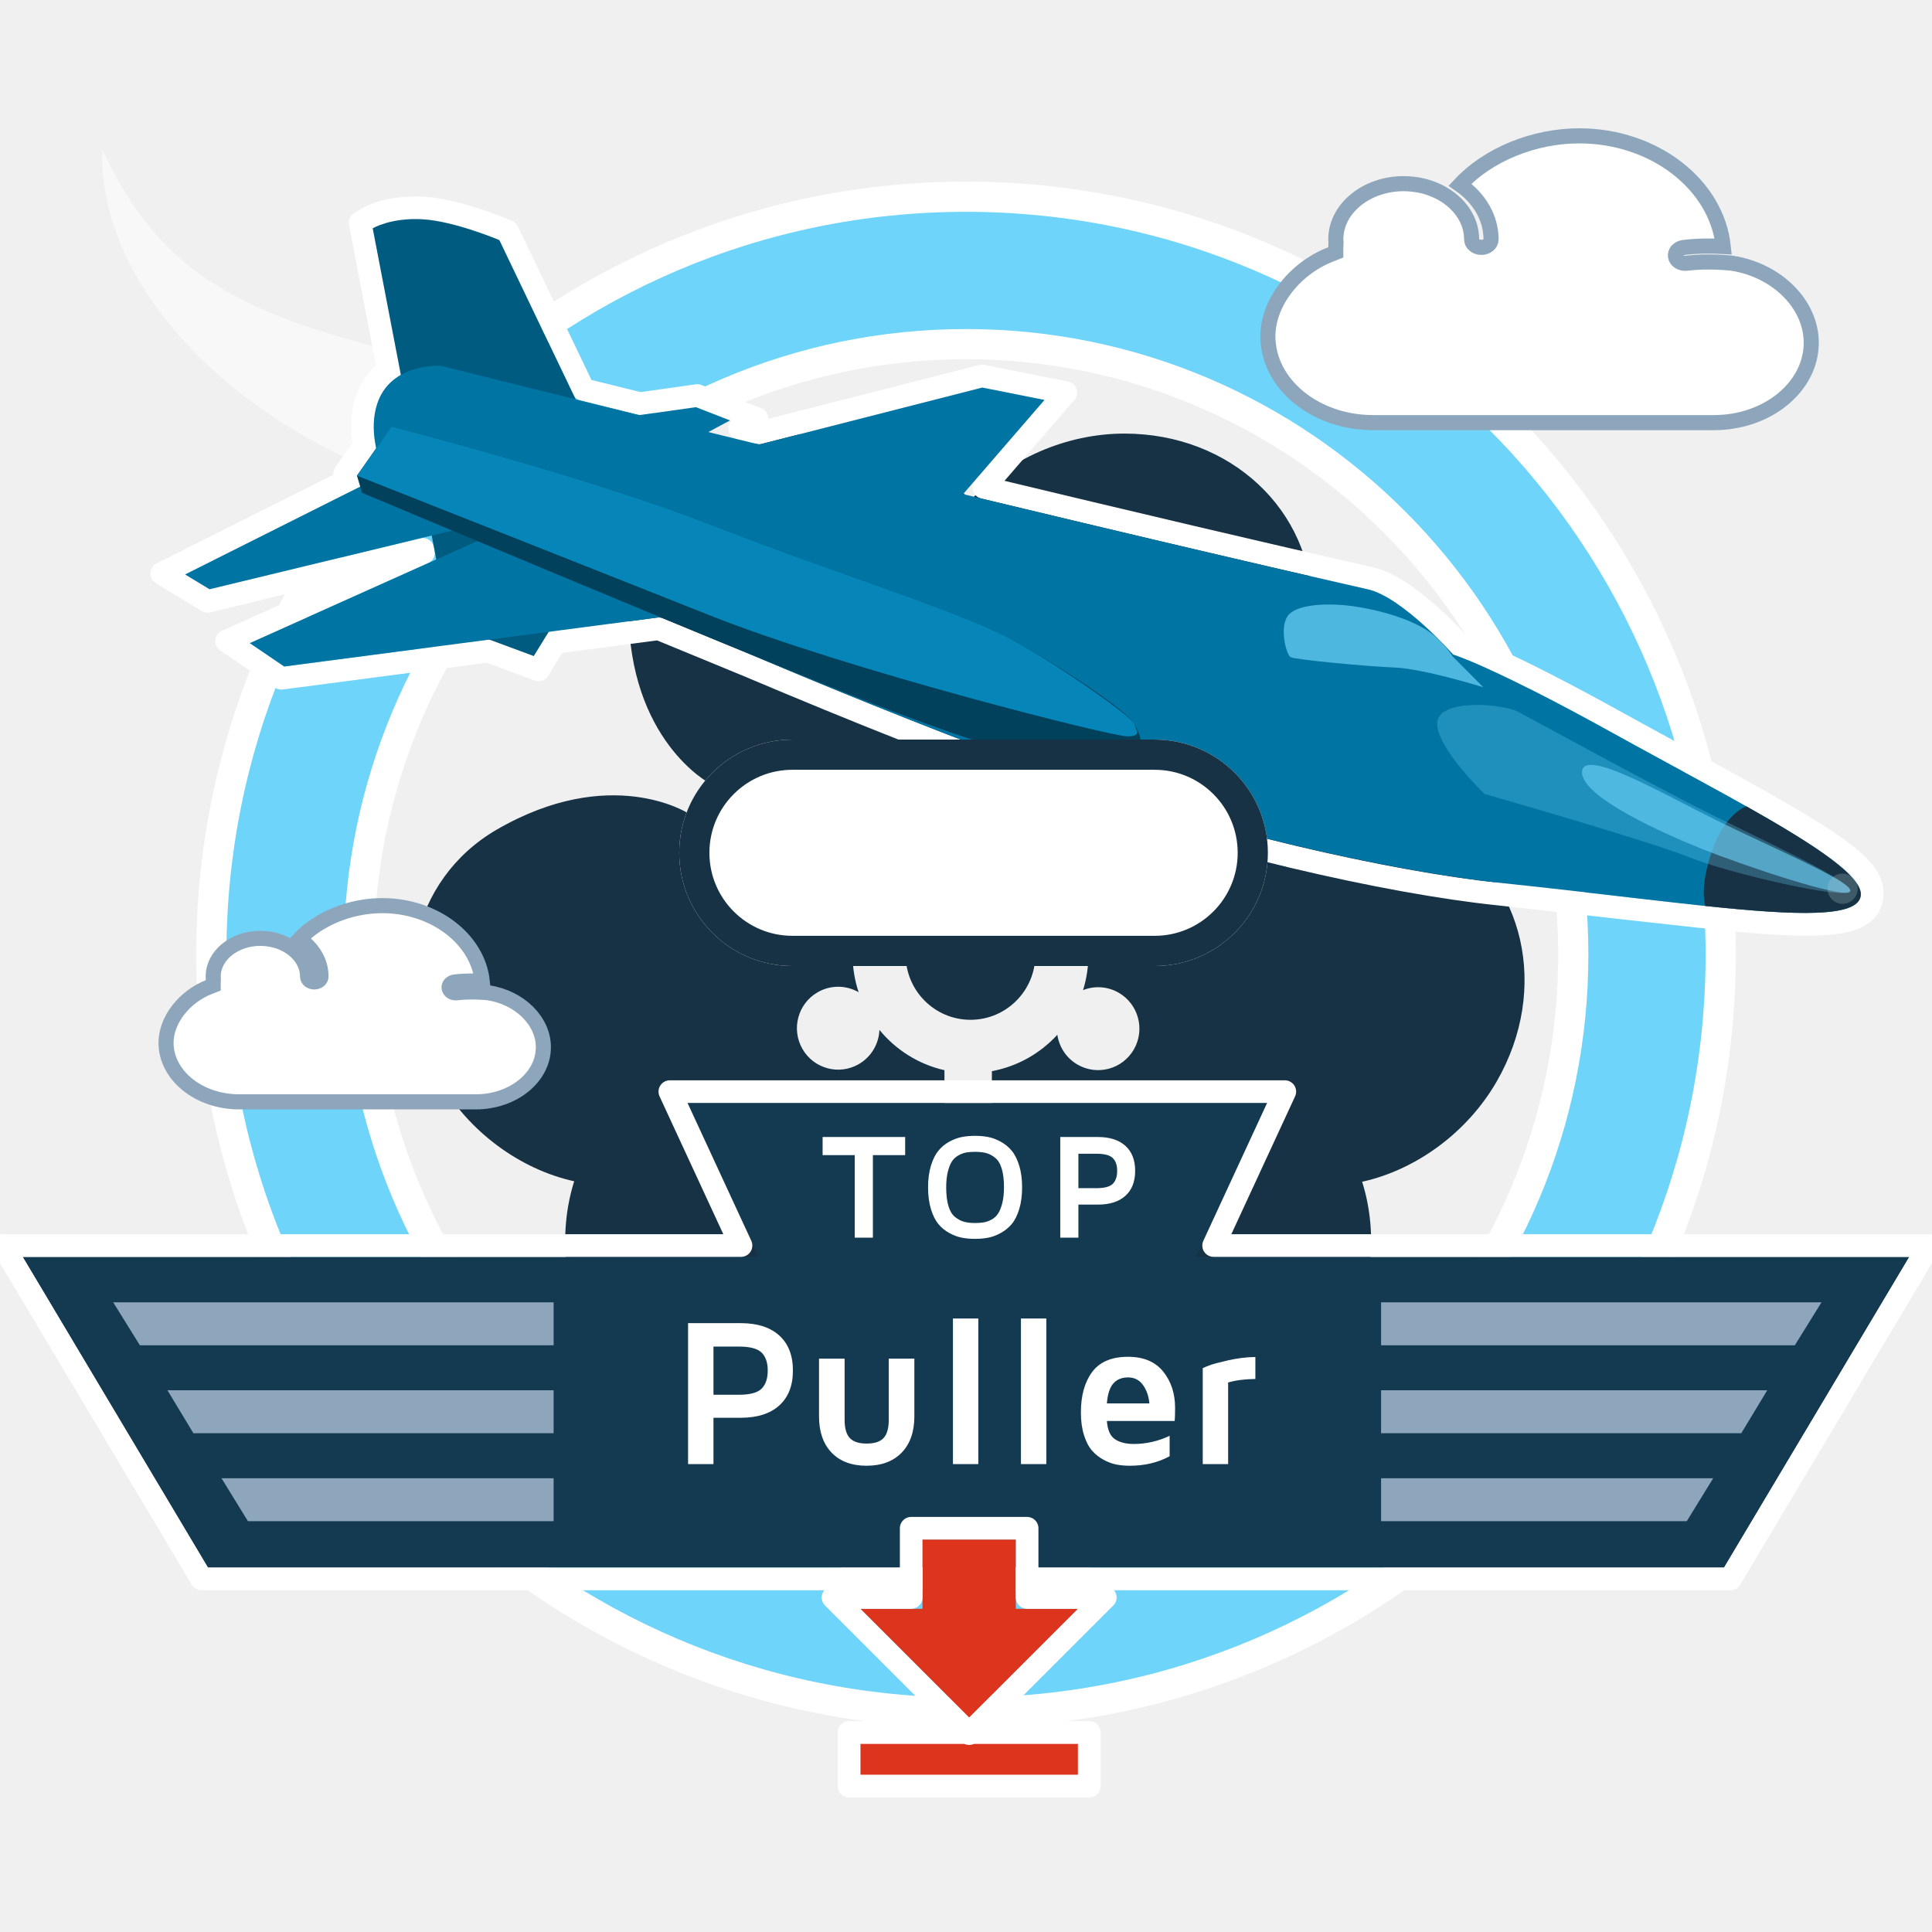
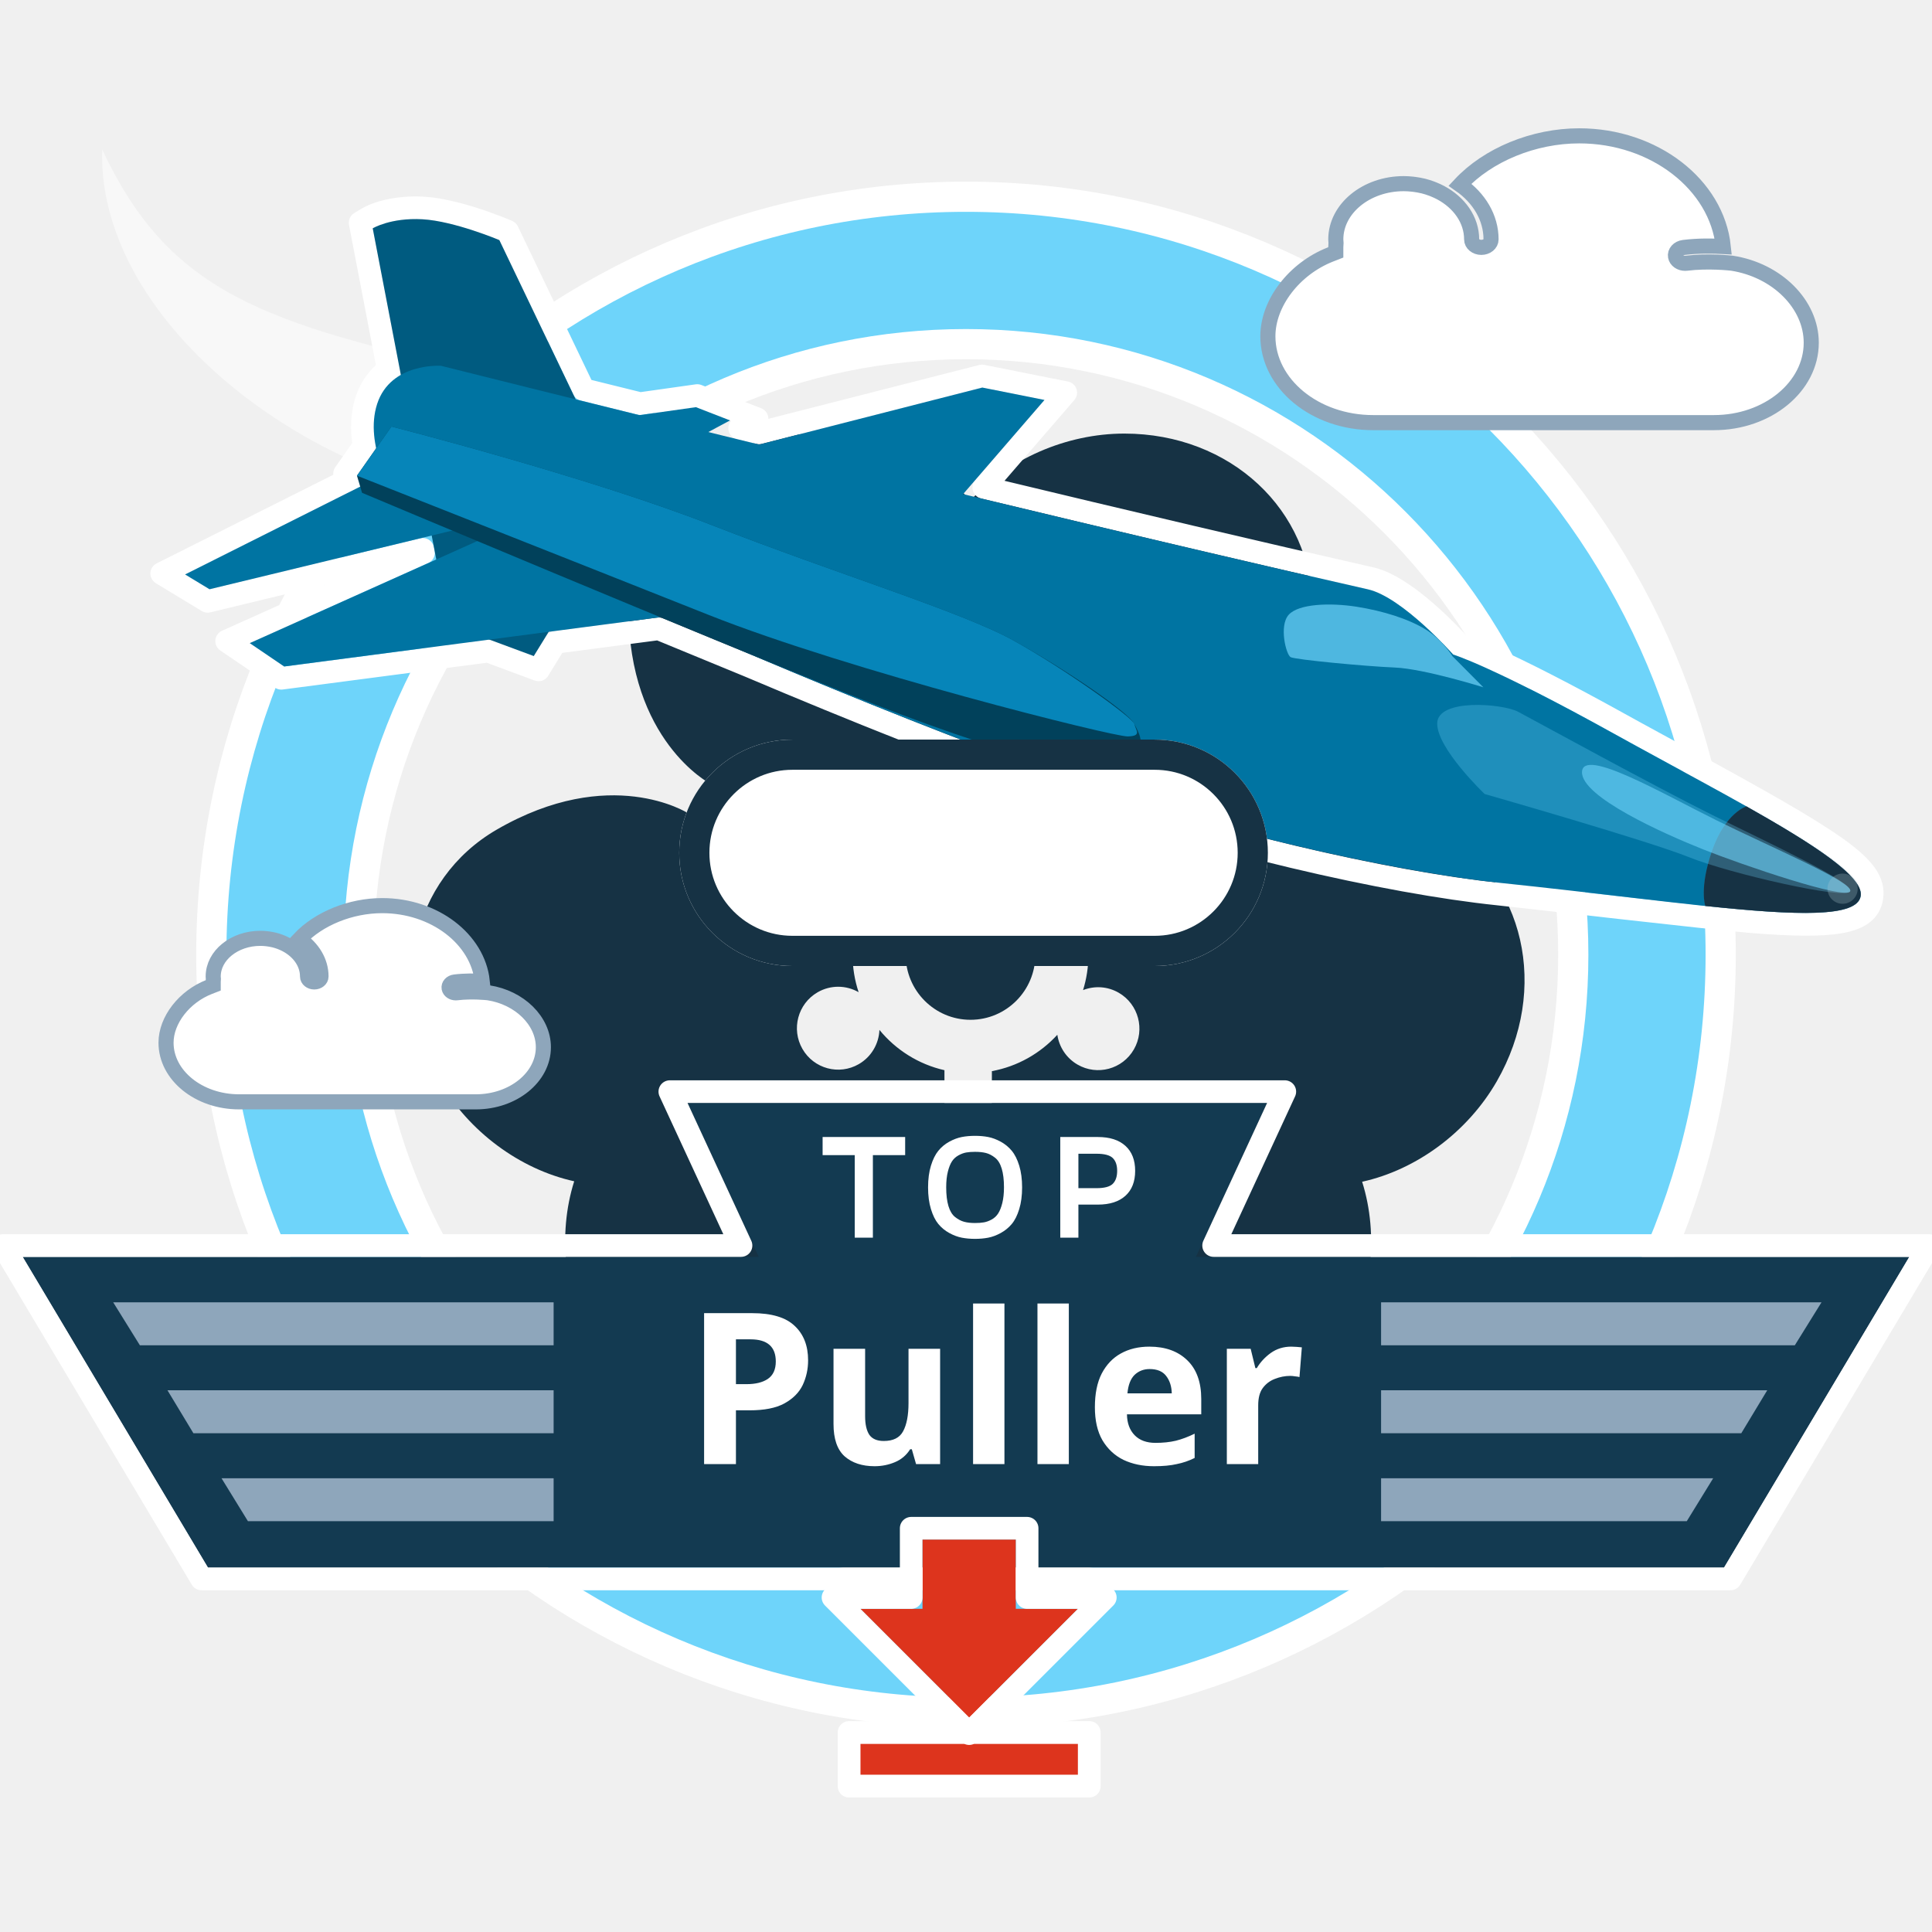
<svg xmlns="http://www.w3.org/2000/svg" xmlns:xlink="http://www.w3.org/1999/xlink" width="128" height="128" viewBox="0 0 128 128">
  <defs>
    <path id="a" d="M49.268,10.27 L0.5,10.27 L12.777,30.858 L113.223,30.858 L125.5,10.27 L78.232,10.27 L82.948,0.073 L44.552,0.073 L49.268,10.27 Z" />
    <path id="c" d="M0.056,2.621 C0.515,1.417 4.434,1.144 9.552,1.108 C9.552,1.108 10.567,2.14 10.121,4.754 C9.676,7.368 8.735,8.2 8.735,8.2 C3.096,5.805 -0.465,3.989 0.056,2.621 Z" />
    <filter id="b" width="100%" height="100%" x="0%" y="0%" filterUnits="objectBoundingBox">
      <feOffset in="SourceAlpha" result="shadowOffsetOuter1" />
      <feColorMatrix values="0 0 0 0 0.482 0 0 0 0 0.498 0 0 0 0 0.569 0 0 0 0.348 0" in="shadowOffsetOuter1" />
    </filter>
    <filter id="d" width="100%" height="100%" x="0%" y="0%" filterUnits="objectBoundingBox">
      <feGaussianBlur in="SourceGraphic" />
    </filter>
    <filter id="e" width="100%" height="100%" x="0%" y="0%" filterUnits="objectBoundingBox">
      <feGaussianBlur in="SourceGraphic" />
    </filter>
    <filter id="f" width="100%" height="100%" x="0%" y="0%" filterUnits="objectBoundingBox">
      <feGaussianBlur in="SourceGraphic" />
    </filter>
    <rect id="g" width="39" height="15" x="45" y="49" rx="7.5" />
    <path id="h" d="M71.418,106.588 L67.299,106.588 L67.299,102 L61.119,102 L61.119,106.588 L57,106.588 L64.209,113.797 L71.418,106.588 Z M57,115.529 L57,117.588 L71.418,117.588 L71.418,115.529 L57,115.529 Z" />
  </defs>
  <g fill="none" fill-rule="evenodd">
    <rect width="128" height="128" />
    <g fill-rule="nonzero" transform="translate(14 13)">
      <path fill="#163244" d="M35.572,42.869 L35.588,56.63 C35.588,56.63 35.9,62.089 28.559,66.346 C22.916,69.617 15.829,67.421 12.317,61.312 C10.392,57.962 9.922,53.768 11.042,50.229 C7.43,49.433 4.048,46.928 2.122,43.578 C-1.39,37.469 0.26,30.207 5.903,26.935 C13.439,22.566 18.559,25.83 18.559,25.83 L29.9,32.686 C29.631,33.48 29.485,34.33 29.485,35.215 C29.485,36.084 29.626,36.92 29.886,37.701 C29.07,37.235 28.037,37.204 27.165,37.709 C25.857,38.468 25.409,40.147 26.164,41.461 C26.919,42.774 28.591,43.224 29.899,42.466 C30.741,41.978 31.227,41.108 31.265,40.2 C32.348,41.52 33.853,42.479 35.572,42.869 Z M44.651,32.558 L55.728,25.86 C55.728,25.86 60.849,22.597 68.385,26.966 C74.027,30.238 75.677,37.5 72.165,43.609 C70.239,46.958 66.858,49.464 63.245,50.26 C64.365,53.799 63.896,57.993 61.97,61.343 C58.458,67.452 51.371,69.648 45.729,66.376 C38.387,62.12 38.699,56.661 38.699,56.661 L38.715,42.932 C40.417,42.619 41.926,41.751 43.051,40.523 C43.17,41.322 43.637,42.061 44.388,42.497 C45.696,43.255 47.368,42.805 48.123,41.491 C48.878,40.178 48.43,38.498 47.122,37.74 C46.372,37.305 45.503,37.268 44.755,37.563 C44.986,36.821 45.11,36.033 45.11,35.215 C45.11,34.282 44.948,33.387 44.651,32.558 Z M31.332,30.149 L20.016,23.862 C20.016,23.862 14.642,21.04 14.642,12.301 C14.642,5.758 20.079,0.692 27.103,0.692 C30.954,0.692 34.806,2.381 37.298,5.125 C39.79,2.381 43.642,0.692 47.493,0.692 C54.517,0.692 59.954,5.758 59.954,12.301 C59.954,20.814 55.091,23.273 55.091,23.273 L43.243,30.124 C42.162,28.852 40.684,27.931 39.001,27.556 C39.63,27.052 40.032,26.277 40.032,25.407 C40.032,23.89 38.808,22.661 37.298,22.661 C35.788,22.661 34.564,23.89 34.564,25.407 C34.564,26.277 34.966,27.052 35.595,27.556 C33.901,27.934 32.415,28.864 31.332,30.149 Z M37.298,39.53 C34.925,39.53 33.001,37.598 33.001,35.215 C33.001,32.831 34.925,30.899 37.298,30.899 C39.671,30.899 41.595,32.831 41.595,35.215 C41.595,37.598 39.671,39.53 37.298,39.53 Z" transform="translate(13 15.034)" />
      <path fill="#6ED4FA" stroke="#FFFFFF" stroke-width="2" d="M50,90.698 C72.211,90.698 90.234,72.598 90.234,50.249 C90.234,27.9 72.211,9.8 50,9.8 C27.789,9.8 9.766,27.9 9.766,50.249 C9.766,72.598 27.789,90.698 50,90.698 Z M50,100.464 C22.386,100.464 0,77.982 0,50.249 C0,22.516 22.386,0.034 50,0.034 C77.614,0.034 100,22.516 100,50.249 C100,77.982 77.614,100.464 50,100.464 Z" />
    </g>
    <g transform="translate(1 73)">
      <g stroke-linecap="round" stroke-linejoin="round">
        <use fill="#133A51" xlink:href="#a" />
        <path stroke="#FFFFFF" stroke-width="1.5" d="M48.095,9.52 L43.378,-0.677 L84.122,-0.677 L79.405,9.52 L126.82,9.52 L113.649,31.608 L12.351,31.608 L-0.82,9.52 L48.095,9.52 Z" />
      </g>
      <path fill="#FFFFFF" d="M53.5,3.531 L53.5,2.33 L58.969,2.33 L58.969,3.531 L56.831,3.531 L56.831,9 L55.629,9 L55.629,3.531 L53.5,3.531 Z M60.487,5.67 C60.487,5.123 60.55,4.643 60.677,4.229 C60.804,3.816 60.968,3.486 61.168,3.241 C61.368,2.995 61.61,2.795 61.893,2.64 C62.176,2.486 62.453,2.382 62.723,2.33 C62.993,2.278 63.285,2.252 63.597,2.252 C63.91,2.252 64.201,2.278 64.471,2.33 C64.741,2.382 65.018,2.486 65.301,2.64 C65.584,2.795 65.828,2.995 66.031,3.241 C66.235,3.486 66.4,3.816 66.527,4.229 C66.654,4.643 66.717,5.123 66.717,5.67 C66.717,6.21 66.654,6.689 66.527,7.105 C66.4,7.522 66.235,7.852 66.031,8.094 C65.828,8.337 65.584,8.535 65.301,8.69 C65.018,8.845 64.741,8.948 64.471,9 C64.201,9.052 63.91,9.078 63.597,9.078 C63.285,9.078 62.993,9.052 62.723,9 C62.453,8.948 62.176,8.845 61.893,8.69 C61.61,8.535 61.368,8.337 61.168,8.094 C60.968,7.852 60.804,7.522 60.677,7.105 C60.55,6.689 60.487,6.21 60.487,5.67 Z M61.688,5.66 C61.688,6.161 61.738,6.576 61.837,6.905 C61.936,7.234 62.083,7.476 62.276,7.63 C62.47,7.785 62.669,7.89 62.872,7.945 C63.076,8.001 63.317,8.028 63.597,8.028 C63.825,8.028 64.022,8.014 64.188,7.984 C64.354,7.955 64.525,7.892 64.701,7.796 C64.876,7.7 65.02,7.567 65.13,7.396 C65.241,7.225 65.333,6.993 65.406,6.7 C65.479,6.407 65.516,6.061 65.516,5.66 C65.516,5.165 65.466,4.754 65.367,4.425 C65.268,4.096 65.12,3.854 64.923,3.7 C64.726,3.545 64.527,3.442 64.327,3.39 C64.127,3.338 63.884,3.312 63.597,3.312 C63.376,3.312 63.182,3.326 63.016,3.355 C62.85,3.385 62.678,3.448 62.501,3.546 C62.324,3.644 62.18,3.775 62.071,3.941 C61.962,4.107 61.871,4.335 61.798,4.625 C61.725,4.915 61.688,5.26 61.688,5.66 Z M69.246,9 L69.246,2.33 L71.736,2.33 C72.524,2.33 73.132,2.525 73.562,2.916 C73.992,3.307 74.207,3.858 74.207,4.571 C74.207,5.284 73.992,5.835 73.562,6.224 C73.132,6.613 72.524,6.808 71.736,6.808 L70.447,6.808 L70.447,9 L69.246,9 Z M70.447,5.719 L71.648,5.719 C72.175,5.719 72.535,5.622 72.727,5.428 C72.919,5.235 73.015,4.949 73.015,4.571 C73.015,4.197 72.918,3.915 72.725,3.724 C72.531,3.534 72.172,3.438 71.648,3.438 L70.447,3.438 L70.447,5.719 Z" />
      <path fill="#8EA6BB" d="M35.679,13.283 L6.5,13.283 L8.268,16.129 L35.679,16.129 L35.679,13.283 Z M35.679,19.11 L10.095,19.11 L11.814,21.956 L35.679,21.956 L35.679,19.11 Z M35.679,24.938 L13.676,24.938 L15.426,27.783 L35.679,27.783 L35.679,24.938 Z" />
      <path fill="#8EA6BB" d="M119.679,13.283 L90.5,13.283 L92.268,16.129 L119.679,16.129 L119.679,13.283 Z M119.679,19.11 L94.095,19.11 L95.814,21.956 L119.679,21.956 L119.679,19.11 Z M119.679,24.938 L97.676,24.938 L99.426,27.783 L119.679,27.783 L119.679,24.938 Z" transform="matrix(-1 0 0 1 210.179 0)" />
-       <path fill="#FFFFFF" d="M44.587,24 L44.587,14.662 L48.074,14.662 C49.177,14.662 50.029,14.936 50.63,15.482 C51.232,16.029 51.533,16.802 51.533,17.8 C51.533,18.798 51.232,19.569 50.63,20.114 C50.029,20.658 49.177,20.931 48.074,20.931 L46.269,20.931 L46.269,24 L44.587,24 Z M46.269,19.406 L47.951,19.406 C48.689,19.406 49.193,19.271 49.461,19 C49.73,18.728 49.865,18.328 49.865,17.8 C49.865,17.276 49.729,16.88 49.458,16.614 C49.187,16.347 48.684,16.214 47.951,16.214 L46.269,16.214 L46.269,19.406 Z M53.262,20.835 L53.262,17.014 L54.958,17.014 L54.958,21.061 C54.958,21.621 55.071,22.024 55.299,22.271 C55.527,22.517 55.899,22.64 56.414,22.64 C56.938,22.64 57.314,22.517 57.542,22.271 C57.769,22.024 57.883,21.621 57.883,21.061 L57.883,17.014 L59.579,17.014 L59.579,20.835 C59.579,21.86 59.298,22.662 58.738,23.241 C58.177,23.82 57.403,24.109 56.414,24.109 C55.425,24.109 54.652,23.82 54.096,23.241 C53.54,22.662 53.262,21.86 53.262,20.835 Z M62.135,24 L62.135,14.354 L63.817,14.354 L63.817,24 L62.135,24 Z M66.64,24 L66.64,14.354 L68.322,14.354 L68.322,24 L66.64,24 Z M70.612,20.582 C70.612,19.461 70.861,18.565 71.36,17.896 C71.859,17.226 72.651,16.891 73.736,16.891 C74.761,16.891 75.537,17.216 76.063,17.868 C76.59,18.52 76.853,19.322 76.853,20.274 C76.853,20.666 76.844,20.956 76.826,21.143 L72.334,21.143 C72.38,21.749 72.561,22.154 72.878,22.359 C73.195,22.564 73.606,22.667 74.112,22.667 C74.932,22.667 75.725,22.487 76.491,22.127 L76.491,23.48 C75.716,23.9 74.839,24.109 73.859,24.109 C73.549,24.109 73.257,24.084 72.984,24.034 C72.71,23.984 72.424,23.879 72.126,23.72 C71.827,23.56 71.57,23.357 71.354,23.111 C71.137,22.865 70.959,22.525 70.82,22.089 C70.681,21.654 70.612,21.152 70.612,20.582 Z M72.334,19.98 L75.151,19.98 C75.105,19.497 74.963,19.09 74.724,18.757 C74.484,18.424 74.155,18.258 73.736,18.258 C73.317,18.258 72.99,18.393 72.755,18.665 C72.52,18.936 72.38,19.374 72.334,19.98 Z M78.685,24 L78.685,17.643 C78.799,17.588 78.956,17.523 79.157,17.448 C79.357,17.373 79.761,17.265 80.367,17.126 C80.973,16.987 81.574,16.913 82.171,16.904 L82.171,18.36 C81.47,18.369 80.868,18.447 80.367,18.593 L80.367,24 L78.685,24 Z" />
+       <text fill="#FFFFFF" font-family="MavenProBold, Maven Pro" font-size="14" font-weight="bold">
+         <tspan x="44.384" y="24">Puller</tspan>
+       </text>
    </g>
    <g transform="scale(-1 1) rotate(-29 48.07 269.429)">
      <path fill="#FFFFFF" d="M124.667,12.684 C122.09,22.217 108.952,28.588 95.798,27.803 L95.798,19.383 C111.243,20.657 117.687,20.395 124.667,12.684 Z" opacity=".5" transform="rotate(12 110.233 20.276)" />
      <path stroke="#FFFFFF" stroke-width="1.5" d="M101.231,24.609 L101.469,26.855 L101.12,27.198 L108.857,38.515 L105.301,38.652 L94.503,28.727 L94.354,28.906 L102.924,40.346 L98.561,40.744 L87.452,32.532 L83.926,31.996 L83.828,29.854 L78.285,25.757 C75.935,25.488 73.771,25.238 71.833,25.009 C64.156,24.198 56.927,23.264 50.387,22.2 C39.517,20.429 27.852,17.027 21.114,14.158 C19.487,13.464 7.98,8.731 5.534,7.618 C0.67,5.405 -1.28,4.023 -0.645,2.354 C0.072,0.472 3.039,0.279 15.173,0.377 C16.718,0.39 17.481,0.395 18.382,0.398 C18.806,0.4 19.21,0.401 19.601,0.401 C23.645,0.401 26.743,0.51 29.02,0.692 C30.179,0.785 30.936,0.879 31.366,0.954 C31.471,0.919 31.602,0.876 31.756,0.828 C32.209,0.684 32.699,0.541 33.212,0.407 C33.964,0.211 34.698,0.052 35.393,-0.056 C36.718,-0.263 37.821,-0.277 38.662,-0.032 C45.863,2.063 54.43,4.481 63.984,7.125 L62.281,-1.004 L67.67,0.72 L78.759,11.179 C79.186,11.296 79.612,11.412 80.038,11.527 L79.328,10.427 L83.54,11 L86.595,13.306 C87.86,13.647 89.102,13.983 90.319,14.311 L99.8,7.574 L100.082,7.604 C100.138,7.61 100.239,7.622 100.377,7.64 C100.606,7.67 100.86,7.706 101.134,7.75 C101.917,7.874 102.701,8.032 103.438,8.227 C104.212,8.432 104.891,8.667 105.452,8.938 C105.828,9.12 106.177,9.32 106.5,9.535 C107.49,10.195 108.088,10.874 108.368,11.363 L108.627,11.816 L102.277,19.419 C102.62,20.176 102.73,21.009 102.558,21.902 C102.372,22.87 101.908,23.773 101.231,24.609 Z" stroke-linecap="round" stroke-linejoin="round" />
      <path fill="#005B80" d="M107.717,11.736 L90.583,32.251 L84.647,31.347 L84.302,23.804 L88.01,16.871 L100.002,8.35 C100.002,8.35 103.223,8.693 105.126,9.613 C107.028,10.533 107.717,11.736 107.717,11.736 Z" />
      <polygon fill="#0074A2" points="107.472 37.818 96.429 21.666 83.245 11.717 80.843 11.39 86.825 20.649 105.581 37.891" />
      <polygon fill="#0074A2" points="101.519 39.721 98.777 39.971 66.658 16.23 63.279 .103 67.28 1.382 86.088 19.123" />
      <path fill="#0074A2" d="M38.452,0.688 C63.242,7.902 99.346,17.508 99.346,17.508 C99.346,17.508 102.368,18.923 101.822,21.76 C101.275,24.597 97.951,26.407 97.951,26.407 C97.951,26.407 72.491,25.039 50.508,21.459 C37.776,19.386 26.247,15.529 21.408,13.468 C9.224,8.278 -0.794,4.854 0.056,2.621 C0.791,0.693 10.401,1.151 19.601,1.151 C28.8,1.151 31.42,1.729 31.42,1.729 C31.42,1.729 36.202,0.033 38.452,0.688 Z" />
      <use fill="black" filter="url(#b)" xlink:href="#c" />
      <use fill="#163244" xlink:href="#c" />
      <path fill="#01415B" d="M46.252,17.836 C46.649,16.55 47.138,16.363 47.655,15.998 C48.367,15.493 53.463,15.036 57.362,15.036 C61.262,15.036 69.745,16.857 78.544,18.041 C87.342,19.225 100.266,22.62 100.266,22.62 L100.685,26.574 L99.842,27.403 C99.842,27.403 75.033,24.708 65.081,23.431 C55.129,22.153 45.527,20.18 46.252,17.836 Z" />
      <path fill="#0685B9" d="M47.655,16.93 C46.815,16.442 47.377,16.319 47.655,15.998 C47.932,15.676 53.463,15.036 57.362,15.036 C61.262,15.036 69.745,16.857 78.544,18.041 C87.342,19.225 100.266,22.62 100.266,22.62 L100.685,26.574 C100.685,26.574 85.808,24.626 75.856,23.349 C65.905,22.071 48.494,17.417 47.655,16.93 Z" />
      <path fill="#4EB7E0" d="M28.616,2.657 C28.616,2.657 32.632,3.479 34.392,4.36 C36.152,5.242 40.415,7.101 40.756,7.101 C41.097,7.101 42.446,5.669 42.228,4.707 C42.009,3.745 40.199,2.659 38.536,2.054 C36.873,1.45 35.166,1.1 33.837,1.159 C32.507,1.219 31.411,1.847 31.411,1.847 L28.616,2.657 Z" />
      <path fill="#6ED4FA" d="M0.764,2.958 C0.764,3.615 8.379,5.668 11.25,5.971 C14.122,6.273 25.169,8.631 25.169,8.631 C25.169,8.631 29.388,7.453 30.145,5.971 C30.902,4.489 26.937,2.778 25.764,2.778 C24.591,2.778 15.384,2.895 11.25,2.778 C7.117,2.661 0.764,2.302 0.764,2.958 Z" opacity=".278" filter="url(#d)" transform="rotate(1 15.502 5.603)" />
      <path fill="#6ED4FA" d="M0.792,2.871 C0.792,3.527 7.925,4.686 10.704,4.988 C13.483,5.291 19.455,5.711 20.188,4.229 C20.92,2.747 14.837,2.988 10.835,2.871 C6.834,2.754 0.792,2.215 0.792,2.871 Z" opacity=".6" filter="url(#e)" transform="rotate(1 10.52 3.918)" />
      <ellipse cx="1.333" cy="2.788" fill="#B3CCD5" fill-opacity=".649" opacity=".4" filter="url(#f)" rx="1" ry="1" />
    </g>
    <use fill="#FFFFFF" xlink:href="#g" />
    <rect width="37" height="13" x="46" y="50" stroke="#163244" stroke-width="2" rx="6.5" />
    <g fill-rule="nonzero" stroke-linecap="round" stroke-linejoin="round">
      <use fill="#DD341D" fill-rule="evenodd" xlink:href="#h" />
      <path stroke="#FFFFFF" stroke-width="1.5" d="M60.369,105.838 L60.369,101.25 L68.049,101.25 L68.049,105.838 L73.229,105.838 L64.209,114.857 L55.189,105.838 L60.369,105.838 Z M56.25,114.779 L72.168,114.779 L72.168,118.338 L56.25,118.338 L56.25,114.779 Z" />
    </g>
    <path fill="#FFFFFF" fill-rule="nonzero" stroke="#8EA6BB" d="M100.071 28L90.972 28C87.127 28 84 25.432 84 22.276 84 20.083 85.739 17.808 88.135 16.864L88.5 16.721 88.5 16.389C88.5 16.322 88.505 16.254 88.51 16.185L88.515 16.101 88.508 15.99C88.504 15.947 88.5 15.904 88.5 15.861 88.5 13.824 90.519 12.167 93 12.167 93.199 12.167 93.395 12.181 93.59 12.202 93.64 12.207 93.69 12.214 93.739 12.221 93.911 12.244 94.08 12.275 94.246 12.314 94.269 12.32 94.292 12.323 94.315 12.329 94.498 12.375 94.677 12.433 94.851 12.498 94.897 12.515 94.941 12.533 94.986 12.551 95.141 12.614 95.292 12.683 95.438 12.76 96.677 13.419 97.5 14.562 97.5 15.861 97.5 16.153 97.787 16.389 98.143 16.389 98.498 16.389 98.786 16.153 98.786 15.861 98.786 14.408 97.985 13.107 96.729 12.235 98.572 10.256 101.607 9 104.626 9 109.605 9 113.74 12.238 114.171 16.33 113.514 16.292 112.531 16.272 111.546 16.395 111.195 16.439 110.954 16.708 111.008 16.996 111.056 17.258 111.33 17.445 111.642 17.445 111.674 17.445 111.707 17.443 111.739 17.439 113.171 17.261 114.663 17.428 114.75 17.438 117.744 17.905 120 20.168 120 22.707 120 25.626 117.108 28 113.553 28L105.214 28 100.071 28zM22.161 73L15.842 73C13.172 73 11 71.243 11 69.083 11 67.583 12.208 66.026 13.872 65.381L14.125 65.283 14.125 65.056C14.125 65.01 14.129 64.963 14.132 64.916L14.136 64.858 14.13 64.783C14.128 64.753 14.125 64.724 14.125 64.694 14.125 63.301 15.527 62.167 17.25 62.167 17.388 62.167 17.524 62.176 17.659 62.191 17.694 62.194 17.729 62.199 17.763 62.204 17.883 62.22 18 62.241 18.116 62.268 18.131 62.271 18.147 62.274 18.163 62.278 18.29 62.309 18.414 62.349 18.536 62.393 18.567 62.405 18.598 62.418 18.629 62.43 18.737 62.473 18.842 62.52 18.943 62.573 19.803 63.024 20.375 63.805 20.375 64.694 20.375 64.894 20.575 65.056 20.821 65.056 21.068 65.056 21.268 64.894 21.268 64.694 21.268 63.7 20.712 62.81 19.839 62.213 21.119 60.859 23.227 60 25.324 60 28.781 60 31.653 62.215 31.952 65.015 31.496 64.989 30.813 64.976 30.129 65.06 29.886 65.09 29.718 65.274 29.755 65.471 29.789 65.65 29.979 65.778 30.196 65.778 30.218 65.778 30.241 65.777 30.263 65.774 31.258 65.652 32.294 65.766 32.354 65.773 34.433 66.093 36 67.641 36 69.379 36 71.375 33.992 73 31.523 73L25.732 73 22.161 73z" />
  </g>
</svg>
